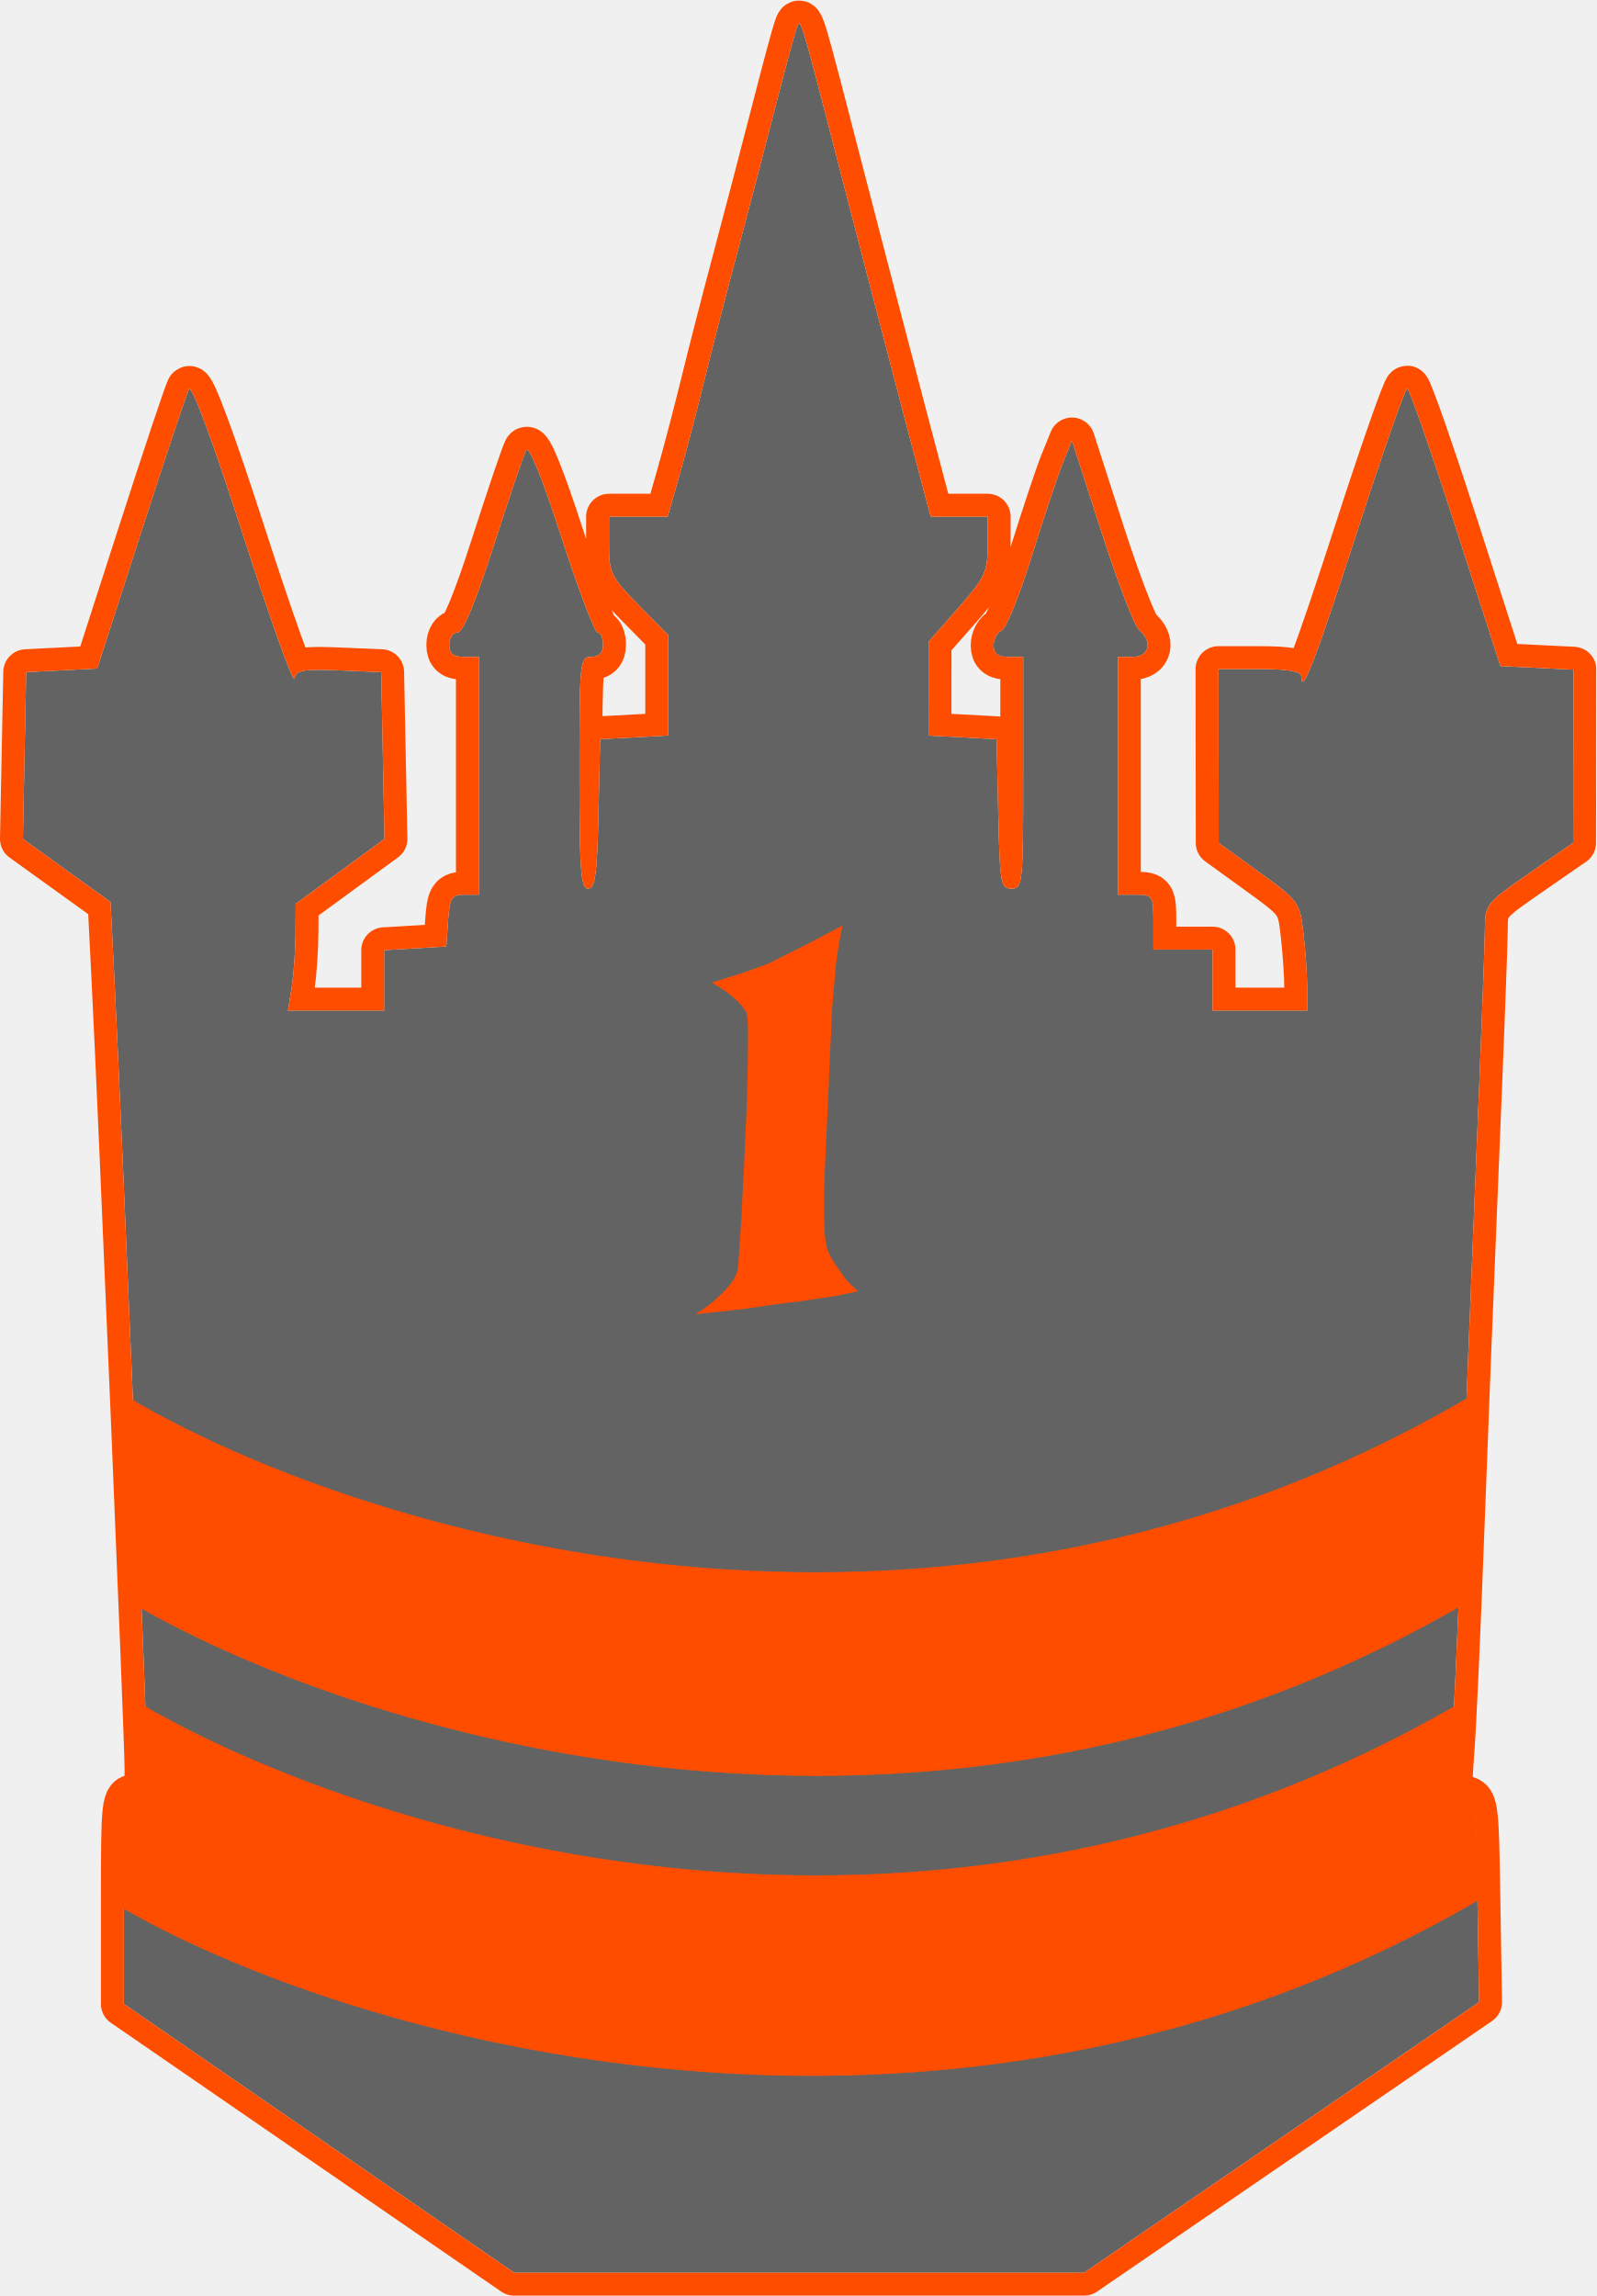
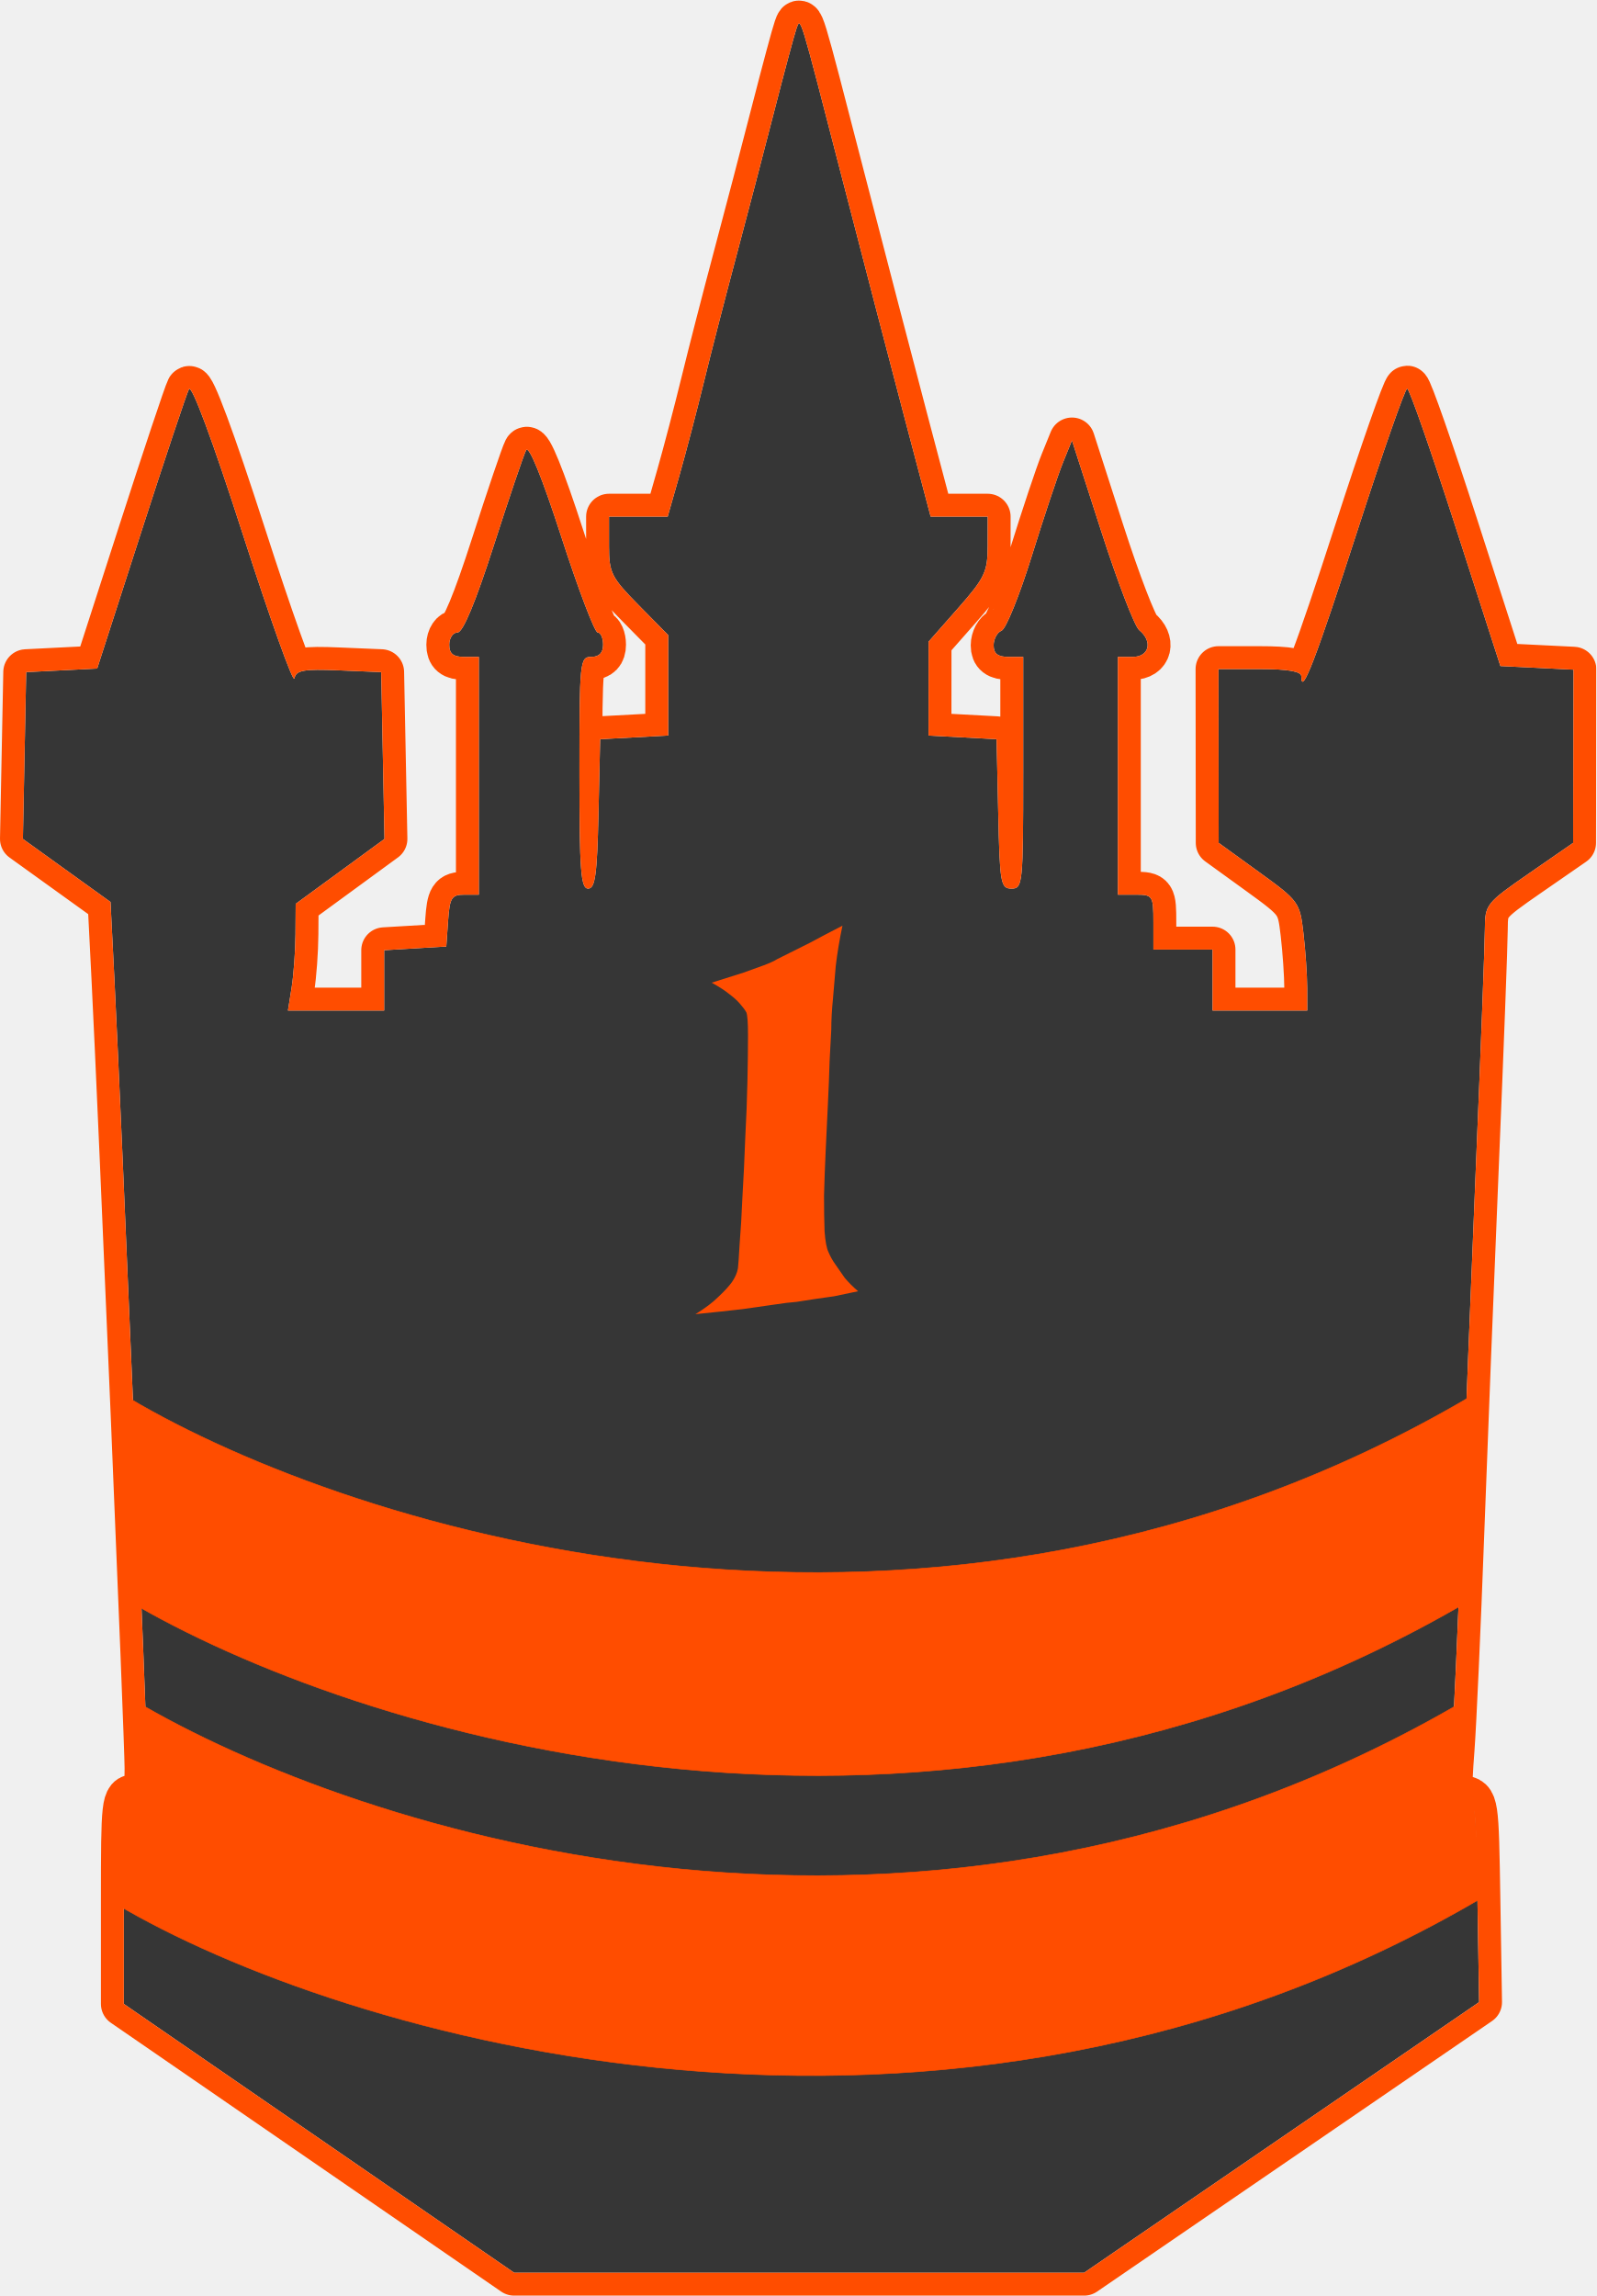
<svg xmlns="http://www.w3.org/2000/svg" width="2789" height="4011" viewBox="0 0 2789 4011" fill="none">
  <mask id="path-1-outside-1_106_56" maskUnits="userSpaceOnUse" x="0" y="0" width="2789" height="4011" fill="black">
    <rect fill="white" width="2789" height="4011" />
-     <path d="M1352.7 194.216C1370.74 123.914 1388.13 59.203 1391.34 50.415C1398.97 29.569 1395.21 17.257 1471.24 311.579C1507.54 452.078 1557.18 642.522 1581.56 734.8L1625.89 902.567H1725.58L1725.54 953.164C1725.5 998.914 1720.56 1009.36 1673.9 1062.35L1622.29 1120.93L1622.21 1284.97L1741.09 1291.36L1743.99 1421.85C1746.7 1543.53 1748.26 1552.33 1767.25 1552.33C1786.79 1552.33 1787.61 1544.17 1787.61 1349.95V1147.56H1761.77C1743.3 1147.56 1735.92 1141.81 1735.92 1127.4C1735.92 1116.31 1742.19 1104.75 1749.84 1101.73C1757.5 1098.7 1781.19 1040.19 1802.49 971.687C1823.79 903.195 1848.32 829.665 1857.01 808.287L1872.79 769.418L1924.26 929.197C1952.58 1017.08 1982.25 1094.3 1990.22 1100.8C2014.36 1120.53 2007.79 1147.56 1978.86 1147.56H1953.01V1562.98H1984.02C2013.89 1562.98 2015.04 1564.76 2015.04 1610.92V1658.85H2118.41V1765.37H2283.81L2283.72 1725.43C2283.68 1703.46 2280.73 1660.61 2277.19 1630.2C2270.9 1576.28 2269.01 1573.67 2199.91 1523.68L2129.08 1472.44L2128.75 1168.86H2201.11C2250.5 1168.86 2273.47 1172.92 2273.47 1181.65C2273.47 1217.6 2298.67 1152.16 2371.7 926.534C2415.79 790.317 2454.82 678.877 2458.45 678.877C2462.08 678.877 2500.2 787.931 2543.16 921.208L2621.26 1163.54L2749 1169.88L2748.33 1472.44L2671.35 1525.7C2596.12 1577.75 2594.35 1579.99 2594.14 1623.74C2594.03 1648.38 2587.14 1830.53 2578.84 2028.51C2570.54 2226.51 2558.89 2520.32 2552.97 2681.43C2547.03 2842.54 2539.43 3011.11 2536.05 3056.04C2530.06 3135.75 2530.5 3137.8 2554.17 3141.25C2578.38 3144.78 2578.44 3145.17 2581.25 3321.21L2584.09 3497.62L1894.04 3970.31H898.23L216.307 3500.74V3320.11C216.307 3146.57 217.123 3139.46 236.981 3139.46C254.751 3139.46 257.655 3132.36 257.655 3088.86C257.655 3037.62 212.438 1958.57 199.898 1710.49L193.086 1575.71L40 1465.57L45.737 1174.19L169.788 1167.96L246.118 931.412C288.098 801.3 325.892 688.145 330.099 679.932C334.772 670.825 371.439 769.578 424.336 933.777C471.961 1081.59 512.464 1194.76 514.345 1185.25C517.199 1170.88 530.266 1168.49 591.877 1171.08L665.988 1174.19L671.725 1465.55L516.59 1578.96L516.227 1632.22C516.03 1661.52 512.982 1703.46 509.456 1725.43L503.049 1765.37H671.156V1659.97L779.701 1653.53L782.873 1608.25C785.684 1568.25 788.996 1562.98 811.304 1562.98H836.555V1147.56H810.713C791.765 1147.56 784.868 1141.88 784.868 1126.26C784.868 1114.54 791.389 1104.95 799.349 1104.95C808.818 1104.95 830.757 1052.32 862.628 953.164C889.464 869.685 914.904 794.695 919.153 786.535C923.98 777.3 947.208 834.522 980.794 938.325C1010.43 1029.97 1038.96 1104.95 1044.17 1104.95C1049.38 1104.95 1053.64 1114.54 1053.64 1126.26C1053.64 1140.46 1046.75 1147.56 1032.97 1147.56C1013.02 1147.56 1012.3 1154.67 1012.3 1349.95C1012.3 1520.86 1014.65 1552.33 1027.48 1552.33C1039.86 1552.33 1043.2 1528.16 1045.57 1421.85L1048.48 1291.36L1167.36 1284.97V1109.48L1115.67 1057.02C1067.93 1008.56 1063.98 1000.66 1063.98 953.568V902.567H1166.48L1186.99 830.667C1198.27 791.127 1217.42 718.023 1229.57 668.225C1241.72 618.428 1267.01 520.164 1285.78 449.861C1304.55 379.559 1334.66 264.519 1352.7 194.216Z" />
+     <path d="M1352.7 194.216C1370.74 123.914 1388.13 59.203 1391.34 50.415C1398.97 29.569 1395.21 17.257 1471.24 311.579C1507.54 452.078 1557.18 642.522 1581.56 734.8L1625.89 902.567H1725.58L1725.54 953.164C1725.5 998.914 1720.56 1009.36 1673.9 1062.35L1622.29 1120.93L1622.21 1284.97L1741.09 1291.36L1743.99 1421.85C1746.7 1543.53 1748.26 1552.33 1767.25 1552.33C1786.79 1552.33 1787.61 1544.17 1787.61 1349.95V1147.56H1761.77C1743.3 1147.56 1735.92 1141.81 1735.92 1127.4C1735.92 1116.31 1742.19 1104.75 1749.84 1101.73C1757.5 1098.7 1781.19 1040.19 1802.49 971.687C1823.79 903.195 1848.32 829.665 1857.01 808.287L1872.79 769.418L1924.26 929.197C1952.58 1017.08 1982.25 1094.3 1990.22 1100.8C2014.36 1120.53 2007.79 1147.56 1978.86 1147.56H1953.01V1562.98H1984.02C2013.89 1562.98 2015.04 1564.76 2015.04 1610.92V1658.85H2118.41V1765.37H2283.81L2283.72 1725.43C2283.68 1703.46 2280.73 1660.61 2277.19 1630.2C2270.9 1576.28 2269.01 1573.67 2199.91 1523.68L2129.08 1472.44L2128.75 1168.86H2201.11C2250.5 1168.86 2273.47 1172.92 2273.47 1181.65C2273.47 1217.6 2298.67 1152.16 2371.7 926.534C2415.79 790.317 2454.82 678.877 2458.45 678.877C2462.08 678.877 2500.2 787.931 2543.16 921.208L2621.26 1163.54L2749 1169.88L2748.33 1472.44L2671.35 1525.7C2596.12 1577.75 2594.35 1579.99 2594.14 1623.74C2594.03 1648.38 2587.14 1830.53 2578.84 2028.51C2570.54 2226.51 2558.89 2520.32 2552.97 2681.43C2547.03 2842.54 2539.43 3011.11 2536.05 3056.04C2530.06 3135.75 2530.5 3137.8 2554.17 3141.25C2578.38 3144.78 2578.44 3145.17 2581.25 3321.21L2584.09 3497.62L1894.04 3970.31H898.23L216.307 3500.74V3320.11C216.307 3146.57 217.123 3139.46 236.981 3139.46C254.751 3139.46 257.655 3132.36 257.655 3088.86C257.655 3037.62 212.438 1958.57 199.898 1710.49L193.086 1575.71L40 1465.57L45.737 1174.19L169.788 1167.96L246.118 931.412C288.098 801.3 325.892 688.145 330.099 679.932C334.772 670.825 371.439 769.578 424.336 933.777C471.961 1081.59 512.464 1194.76 514.345 1185.25C517.199 1170.88 530.266 1168.49 591.877 1171.08L665.988 1174.19L671.725 1465.55L516.59 1578.96L516.227 1632.22C516.03 1661.52 512.982 1703.46 509.456 1725.43L503.049 1765.37H671.156V1659.97L779.701 1653.53L782.873 1608.25C785.684 1568.25 788.996 1562.98 811.304 1562.98H836.555V1147.56H810.713C791.765 1147.56 784.868 1141.88 784.868 1126.26C784.868 1114.54 791.389 1104.95 799.349 1104.95C808.818 1104.95 830.757 1052.32 862.628 953.164C889.464 869.685 914.904 794.695 919.153 786.535C923.98 777.3 947.208 834.522 980.794 938.325C1010.43 1029.97 1038.96 1104.95 1044.17 1104.95C1049.38 1104.95 1053.64 1114.54 1053.64 1126.26C1053.64 1140.46 1046.75 1147.56 1032.97 1147.56C1013.02 1147.56 1012.3 1154.67 1012.3 1349.95C1012.3 1520.86 1014.65 1552.33 1027.48 1552.33C1039.86 1552.33 1043.2 1528.16 1045.57 1421.85L1048.48 1291.36L1167.36 1284.97V1109.48L1115.67 1057.02C1067.93 1008.56 1063.98 1000.66 1063.98 953.568V902.567H1166.48L1186.99 830.667C1198.27 791.127 1217.43 718.023 1229.57 668.225C1241.72 618.428 1267.01 520.164 1285.78 449.861C1304.55 379.559 1334.66 264.519 1352.7 194.216Z" />
  </mask>
-   <path d="M1352.7 194.216C1370.74 123.914 1388.13 59.203 1391.34 50.415C1398.97 29.569 1395.21 17.257 1471.24 311.579C1507.54 452.078 1557.18 642.522 1581.56 734.8L1625.89 902.567H1725.58L1725.54 953.164C1725.5 998.914 1720.56 1009.36 1673.9 1062.35L1622.29 1120.93L1622.21 1284.97L1741.09 1291.36L1743.99 1421.85C1746.7 1543.53 1748.26 1552.33 1767.25 1552.33C1786.79 1552.33 1787.61 1544.17 1787.61 1349.95V1147.56H1761.77C1743.3 1147.56 1735.92 1141.81 1735.92 1127.4C1735.92 1116.31 1742.19 1104.75 1749.84 1101.73C1757.5 1098.7 1781.19 1040.19 1802.49 971.687C1823.79 903.195 1848.32 829.665 1857.01 808.287L1872.79 769.418L1924.26 929.197C1952.58 1017.08 1982.25 1094.3 1990.22 1100.8C2014.36 1120.53 2007.79 1147.56 1978.86 1147.56H1953.01V1562.98H1984.02C2013.89 1562.98 2015.04 1564.76 2015.04 1610.92V1658.85H2118.41V1765.37H2283.81L2283.72 1725.43C2283.68 1703.46 2280.73 1660.61 2277.19 1630.2C2270.9 1576.28 2269.01 1573.67 2199.91 1523.68L2129.08 1472.44L2128.75 1168.86H2201.11C2250.5 1168.86 2273.47 1172.92 2273.47 1181.65C2273.47 1217.6 2298.67 1152.16 2371.7 926.534C2415.79 790.317 2454.82 678.877 2458.45 678.877C2462.08 678.877 2500.2 787.931 2543.16 921.208L2621.26 1163.54L2749 1169.88L2748.33 1472.44L2671.35 1525.7C2596.12 1577.75 2594.35 1579.99 2594.14 1623.74C2594.03 1648.38 2587.14 1830.53 2578.84 2028.51C2570.54 2226.51 2558.89 2520.32 2552.97 2681.43C2547.03 2842.54 2539.43 3011.11 2536.05 3056.04C2530.06 3135.75 2530.5 3137.8 2554.17 3141.25C2578.38 3144.78 2578.44 3145.17 2581.25 3321.21L2584.09 3497.62L1894.04 3970.31H898.23L216.307 3500.74V3320.11C216.307 3146.57 217.123 3139.46 236.981 3139.46C254.751 3139.46 257.655 3132.36 257.655 3088.86C257.655 3037.62 212.438 1958.57 199.898 1710.49L193.086 1575.71L40 1465.57L45.737 1174.19L169.788 1167.96L246.118 931.412C288.098 801.3 325.892 688.145 330.099 679.932C334.772 670.825 371.439 769.578 424.336 933.777C471.961 1081.59 512.464 1194.76 514.345 1185.25C517.199 1170.88 530.266 1168.49 591.877 1171.08L665.988 1174.19L671.725 1465.55L516.59 1578.96L516.227 1632.22C516.03 1661.52 512.982 1703.46 509.456 1725.43L503.049 1765.37H671.156V1659.97L779.701 1653.53L782.873 1608.25C785.684 1568.25 788.996 1562.98 811.304 1562.98H836.555V1147.56H810.713C791.765 1147.56 784.868 1141.88 784.868 1126.26C784.868 1114.54 791.389 1104.95 799.349 1104.95C808.818 1104.95 830.757 1052.32 862.628 953.164C889.464 869.685 914.904 794.695 919.153 786.535C923.98 777.3 947.208 834.522 980.794 938.325C1010.43 1029.97 1038.96 1104.95 1044.17 1104.95C1049.38 1104.95 1053.64 1114.54 1053.64 1126.26C1053.64 1140.46 1046.75 1147.56 1032.97 1147.56C1013.02 1147.56 1012.3 1154.67 1012.3 1349.95C1012.3 1520.86 1014.65 1552.33 1027.48 1552.33C1039.86 1552.33 1043.2 1528.16 1045.57 1421.85L1048.48 1291.36L1167.36 1284.97V1109.48L1115.67 1057.02C1067.93 1008.56 1063.98 1000.66 1063.98 953.568V902.567H1166.48L1186.99 830.667C1198.27 791.127 1217.42 718.023 1229.57 668.225C1241.72 618.428 1267.01 520.164 1285.78 449.861C1304.55 379.559 1334.66 264.519 1352.7 194.216Z" fill="#646363" />
-   <path d="M1352.7 194.216C1370.74 123.914 1388.13 59.203 1391.34 50.415C1398.97 29.569 1395.21 17.257 1471.24 311.579C1507.54 452.078 1557.18 642.522 1581.56 734.8L1625.89 902.567H1725.58L1725.54 953.164C1725.5 998.914 1720.56 1009.36 1673.9 1062.35L1622.29 1120.93L1622.21 1284.97L1741.09 1291.36L1743.99 1421.85C1746.7 1543.53 1748.26 1552.33 1767.25 1552.33C1786.79 1552.33 1787.61 1544.17 1787.61 1349.95V1147.56H1761.77C1743.3 1147.56 1735.92 1141.81 1735.92 1127.4C1735.92 1116.31 1742.19 1104.75 1749.84 1101.73C1757.5 1098.7 1781.19 1040.19 1802.49 971.687C1823.79 903.195 1848.32 829.665 1857.01 808.287L1872.79 769.418L1924.26 929.197C1952.58 1017.08 1982.25 1094.3 1990.22 1100.8C2014.36 1120.53 2007.79 1147.56 1978.86 1147.56H1953.01V1562.98H1984.02C2013.89 1562.98 2015.04 1564.76 2015.04 1610.92V1658.85H2118.41V1765.37H2283.81L2283.72 1725.43C2283.68 1703.46 2280.73 1660.61 2277.19 1630.2C2270.9 1576.28 2269.01 1573.67 2199.91 1523.68L2129.08 1472.44L2128.75 1168.86H2201.11C2250.5 1168.86 2273.47 1172.92 2273.47 1181.65C2273.47 1217.6 2298.67 1152.16 2371.7 926.534C2415.79 790.317 2454.82 678.877 2458.45 678.877C2462.08 678.877 2500.2 787.931 2543.16 921.208L2621.26 1163.54L2749 1169.88L2748.33 1472.44L2671.35 1525.7C2596.12 1577.75 2594.35 1579.99 2594.14 1623.74C2594.03 1648.38 2587.14 1830.53 2578.84 2028.51C2570.54 2226.51 2558.89 2520.32 2552.97 2681.43C2547.03 2842.54 2539.43 3011.11 2536.05 3056.04C2530.06 3135.75 2530.5 3137.8 2554.17 3141.25C2578.38 3144.78 2578.44 3145.17 2581.25 3321.21L2584.09 3497.62L1894.04 3970.31H898.23L216.307 3500.74V3320.11C216.307 3146.57 217.123 3139.46 236.981 3139.46C254.751 3139.46 257.655 3132.36 257.655 3088.86C257.655 3037.62 212.438 1958.57 199.898 1710.49L193.086 1575.71L40 1465.57L45.737 1174.19L169.788 1167.96L246.118 931.412C288.098 801.3 325.892 688.145 330.099 679.932C334.772 670.825 371.439 769.578 424.336 933.777C471.961 1081.59 512.464 1194.76 514.345 1185.25C517.199 1170.88 530.266 1168.49 591.877 1171.08L665.988 1174.19L671.725 1465.55L516.59 1578.96L516.227 1632.22C516.03 1661.52 512.982 1703.46 509.456 1725.43L503.049 1765.37H671.156V1659.97L779.701 1653.53L782.873 1608.25C785.684 1568.25 788.996 1562.98 811.304 1562.98H836.555V1147.56H810.713C791.765 1147.56 784.868 1141.88 784.868 1126.26C784.868 1114.54 791.389 1104.95 799.349 1104.95C808.818 1104.95 830.757 1052.32 862.628 953.164C889.464 869.685 914.904 794.695 919.153 786.535C923.98 777.3 947.208 834.522 980.794 938.325C1010.43 1029.97 1038.96 1104.95 1044.17 1104.95C1049.38 1104.95 1053.64 1114.54 1053.64 1126.26C1053.64 1140.46 1046.75 1147.56 1032.97 1147.56C1013.02 1147.56 1012.3 1154.67 1012.3 1349.95C1012.3 1520.86 1014.65 1552.33 1027.48 1552.33C1039.86 1552.33 1043.2 1528.16 1045.57 1421.85L1048.48 1291.36L1167.36 1284.97V1109.48L1115.67 1057.02C1067.93 1008.56 1063.98 1000.66 1063.98 953.568V902.567H1166.48L1186.99 830.667C1198.27 791.127 1217.42 718.023 1229.57 668.225C1241.72 618.428 1267.01 520.164 1285.78 449.861C1304.55 379.559 1334.66 264.519 1352.7 194.216Z" stroke="#FF4D00" stroke-width="80" stroke-linejoin="round" mask="url(#path-1-outside-1_106_56)" />
+   <path d="M1352.7 194.216C1370.74 123.914 1388.13 59.203 1391.34 50.415C1398.97 29.569 1395.21 17.257 1471.24 311.579C1507.54 452.078 1557.18 642.522 1581.56 734.8L1625.89 902.567H1725.58L1725.54 953.164C1725.5 998.914 1720.56 1009.36 1673.9 1062.35L1622.29 1120.93L1622.21 1284.97L1741.09 1291.36L1743.99 1421.85C1746.7 1543.53 1748.26 1552.33 1767.25 1552.33C1786.79 1552.33 1787.61 1544.17 1787.61 1349.95V1147.56H1761.77C1743.3 1147.56 1735.92 1141.81 1735.92 1127.4C1735.92 1116.31 1742.19 1104.75 1749.84 1101.73C1757.5 1098.7 1781.19 1040.19 1802.49 971.687C1823.79 903.195 1848.32 829.665 1857.01 808.287L1872.79 769.418L1924.26 929.197C1952.58 1017.08 1982.25 1094.3 1990.22 1100.8C2014.36 1120.53 2007.79 1147.56 1978.86 1147.56H1953.01V1562.98H1984.02C2013.89 1562.98 2015.04 1564.76 2015.04 1610.92V1658.85H2118.41V1765.37H2283.81L2283.72 1725.43C2283.68 1703.46 2280.73 1660.61 2277.19 1630.2C2270.9 1576.28 2269.01 1573.67 2199.91 1523.68L2129.08 1472.44L2128.75 1168.86H2201.11C2250.5 1168.86 2273.47 1172.92 2273.47 1181.65C2273.47 1217.6 2298.67 1152.16 2371.7 926.534C2415.79 790.317 2454.82 678.877 2458.45 678.877C2462.08 678.877 2500.2 787.931 2543.16 921.208L2621.26 1163.54L2749 1169.88L2748.33 1472.44L2671.35 1525.7C2596.12 1577.75 2594.35 1579.99 2594.14 1623.74C2594.03 1648.38 2587.14 1830.53 2578.84 2028.51C2570.54 2226.51 2558.89 2520.32 2552.97 2681.43C2547.03 2842.54 2539.43 3011.11 2536.05 3056.04C2530.06 3135.75 2530.5 3137.8 2554.17 3141.25C2578.38 3144.78 2578.44 3145.17 2581.25 3321.21L2584.09 3497.62L1894.04 3970.31H898.23L216.307 3500.74V3320.11C216.307 3146.57 217.123 3139.46 236.981 3139.46C254.751 3139.46 257.655 3132.36 257.655 3088.86C257.655 3037.62 212.438 1958.57 199.898 1710.49L193.086 1575.71L40 1465.57L45.737 1174.19L169.788 1167.96L246.118 931.412C288.098 801.3 325.892 688.145 330.099 679.932C334.772 670.825 371.439 769.578 424.336 933.777C471.961 1081.59 512.464 1194.76 514.345 1185.25C517.199 1170.88 530.266 1168.49 591.877 1171.08L665.988 1174.19L671.725 1465.55L516.59 1578.96L516.227 1632.22C516.03 1661.52 512.982 1703.46 509.456 1725.43L503.049 1765.37H671.156V1659.97L779.701 1653.53L782.873 1608.25C785.684 1568.25 788.996 1562.98 811.304 1562.98H836.555V1147.56H810.713C791.765 1147.56 784.868 1141.88 784.868 1126.26C784.868 1114.54 791.389 1104.95 799.349 1104.95C808.818 1104.95 830.757 1052.32 862.628 953.164C889.464 869.685 914.904 794.695 919.153 786.535C923.98 777.3 947.208 834.522 980.794 938.325C1010.43 1029.97 1038.96 1104.95 1044.17 1104.95C1049.38 1104.95 1053.64 1114.54 1053.64 1126.26C1053.64 1140.46 1046.75 1147.56 1032.97 1147.56C1013.02 1147.56 1012.3 1154.67 1012.3 1349.95C1012.3 1520.86 1014.65 1552.33 1027.48 1552.33C1039.86 1552.33 1043.2 1528.16 1045.57 1421.85L1048.48 1291.36L1167.36 1284.97V1109.48L1115.67 1057.02C1067.93 1008.56 1063.98 1000.66 1063.98 953.568V902.567H1166.48L1186.99 830.667C1198.27 791.127 1217.43 718.023 1229.57 668.225C1241.72 618.428 1267.01 520.164 1285.78 449.861C1304.55 379.559 1334.66 264.519 1352.7 194.216Z" fill="#363636" />
+   <path d="M1352.7 194.216C1370.74 123.914 1388.13 59.203 1391.34 50.415C1398.97 29.569 1395.21 17.257 1471.24 311.579C1507.54 452.078 1557.18 642.522 1581.56 734.8L1625.89 902.567H1725.58L1725.54 953.164C1725.5 998.914 1720.56 1009.36 1673.9 1062.35L1622.29 1120.93L1622.21 1284.97L1741.09 1291.36L1743.99 1421.85C1746.7 1543.53 1748.26 1552.33 1767.25 1552.33C1786.79 1552.33 1787.61 1544.17 1787.61 1349.95V1147.56H1761.77C1743.3 1147.56 1735.92 1141.81 1735.92 1127.4C1735.92 1116.31 1742.19 1104.75 1749.84 1101.73C1757.5 1098.7 1781.19 1040.19 1802.49 971.687C1823.79 903.195 1848.32 829.665 1857.01 808.287L1872.79 769.418L1924.26 929.197C1952.58 1017.08 1982.25 1094.3 1990.22 1100.8C2014.36 1120.53 2007.79 1147.56 1978.86 1147.56H1953.01V1562.98H1984.02C2013.89 1562.98 2015.04 1564.76 2015.04 1610.92V1658.85H2118.41V1765.37H2283.81L2283.72 1725.43C2283.68 1703.46 2280.73 1660.61 2277.19 1630.2C2270.9 1576.28 2269.01 1573.67 2199.91 1523.68L2129.08 1472.44L2128.75 1168.86H2201.11C2250.5 1168.86 2273.47 1172.92 2273.47 1181.65C2273.47 1217.6 2298.67 1152.16 2371.7 926.534C2415.79 790.317 2454.82 678.877 2458.45 678.877C2462.08 678.877 2500.2 787.931 2543.16 921.208L2621.26 1163.54L2749 1169.88L2748.33 1472.44L2671.35 1525.7C2596.12 1577.75 2594.35 1579.99 2594.14 1623.74C2594.03 1648.38 2587.14 1830.53 2578.84 2028.51C2570.54 2226.51 2558.89 2520.32 2552.97 2681.43C2547.03 2842.54 2539.43 3011.11 2536.05 3056.04C2530.06 3135.75 2530.5 3137.8 2554.17 3141.25C2578.38 3144.78 2578.44 3145.17 2581.25 3321.21L2584.09 3497.62L1894.04 3970.31H898.23L216.307 3500.74V3320.11C216.307 3146.57 217.123 3139.46 236.981 3139.46C254.751 3139.46 257.655 3132.36 257.655 3088.86C257.655 3037.62 212.438 1958.57 199.898 1710.49L193.086 1575.71L40 1465.57L45.737 1174.19L169.788 1167.96L246.118 931.412C288.098 801.3 325.892 688.145 330.099 679.932C334.772 670.825 371.439 769.578 424.336 933.777C471.961 1081.59 512.464 1194.76 514.345 1185.25C517.199 1170.88 530.266 1168.49 591.877 1171.08L665.988 1174.19L671.725 1465.55L516.59 1578.96L516.227 1632.22C516.03 1661.52 512.982 1703.46 509.456 1725.43L503.049 1765.37H671.156V1659.97L779.701 1653.53L782.873 1608.25C785.684 1568.25 788.996 1562.98 811.304 1562.98H836.555V1147.56H810.713C791.765 1147.56 784.868 1141.88 784.868 1126.26C784.868 1114.54 791.389 1104.95 799.349 1104.95C808.818 1104.95 830.757 1052.32 862.628 953.164C889.464 869.685 914.904 794.695 919.153 786.535C923.98 777.3 947.208 834.522 980.794 938.325C1010.43 1029.97 1038.96 1104.95 1044.17 1104.95C1049.38 1104.95 1053.64 1114.54 1053.64 1126.26C1053.64 1140.46 1046.75 1147.56 1032.97 1147.56C1013.02 1147.56 1012.3 1154.67 1012.3 1349.95C1012.3 1520.86 1014.65 1552.33 1027.48 1552.33C1039.86 1552.33 1043.2 1528.16 1045.57 1421.85L1048.48 1291.36L1167.36 1284.97V1109.48L1115.67 1057.02C1067.93 1008.56 1063.98 1000.66 1063.98 953.568V902.567H1166.48L1186.99 830.667C1198.27 791.127 1217.43 718.023 1229.57 668.225C1241.72 618.428 1267.01 520.164 1285.78 449.861C1304.55 379.559 1334.66 264.519 1352.7 194.216Z" stroke="#FF4D00" stroke-width="80" stroke-linejoin="round" mask="url(#path-1-outside-1_106_56)" />
  <path d="M2567.79 2440.33C1625.49 2994.52 614.601 2673.54 225.799 2442.63L223.505 2795.88C612.307 3026.79 1625.49 3350.06 2567.79 2795.88V2440.33Z" fill="#FF4D00" stroke="#FF4D00" />
  <path d="M2560 2970.21C1616.2 3525.29 623.422 3201.49 234 2970.21L203 3326.16C592.422 3557.44 1644.7 3870.73 2588.5 3315.66L2560 2970.21Z" fill="#FF4D00" stroke="#FF4D00" />
  <path d="M1243.32 1716.69C1266.11 1709.53 1284.66 1703.67 1298.98 1699.11C1313.31 1693.9 1325.03 1689.67 1334.14 1686.41C1344.56 1682.51 1352.37 1678.93 1357.58 1675.67L1381.02 1663.95C1390.13 1659.4 1401.85 1653.54 1416.17 1646.38C1430.49 1638.56 1449.05 1628.8 1471.84 1617.08C1466.63 1641.82 1462.72 1665.26 1460.12 1687.39C1458.16 1708.88 1456.54 1728.08 1455.23 1745.01C1453.28 1764.54 1452.3 1782.44 1452.3 1798.72C1451.65 1812.39 1450.68 1830.62 1449.38 1853.41C1448.72 1876.19 1447.75 1900.93 1446.45 1927.62C1445.14 1954.32 1443.84 1981.66 1442.54 2009.66C1441.24 2037.65 1440.26 2064.02 1439.61 2088.76C1439.61 2112.85 1439.93 2133.68 1440.59 2151.26C1441.89 2168.84 1444.17 2180.88 1447.42 2187.39C1450.68 2195.2 1454.91 2202.69 1460.12 2209.85C1464.67 2216.36 1469.88 2223.85 1475.74 2232.31C1482.25 2240.12 1490.07 2247.94 1499.18 2255.75C1484.21 2259.01 1470.21 2261.93 1457.19 2264.54C1444.17 2266.49 1432.77 2268.12 1423.01 2269.42C1411.29 2271.38 1400.87 2273 1391.76 2274.3C1381.99 2274.96 1368.65 2276.58 1351.72 2279.19C1337.4 2281.14 1319.17 2283.74 1297.03 2287C1274.9 2289.6 1247.55 2292.53 1215 2295.79C1231.93 2285.37 1245.27 2275.28 1255.04 2265.52C1265.46 2255.75 1273.27 2247.29 1278.48 2240.12C1284.34 2231.66 1287.92 2223.52 1289.22 2215.71C1289.87 2210.5 1290.85 2196.51 1292.15 2173.72C1294.1 2150.28 1295.73 2122.94 1297.03 2091.69C1298.98 2059.79 1300.61 2025.93 1301.91 1990.12C1303.87 1953.67 1305.17 1919.81 1305.82 1888.56C1306.47 1857.31 1306.8 1830.62 1306.8 1808.48C1306.8 1786.35 1305.82 1773 1303.87 1768.45C1301.26 1763.89 1297.36 1758.68 1292.15 1752.82C1287.59 1747.61 1281.41 1742.08 1273.59 1736.22C1266.43 1730.36 1256.34 1723.85 1243.32 1716.69Z" fill="#FF4C00" />
</svg>
